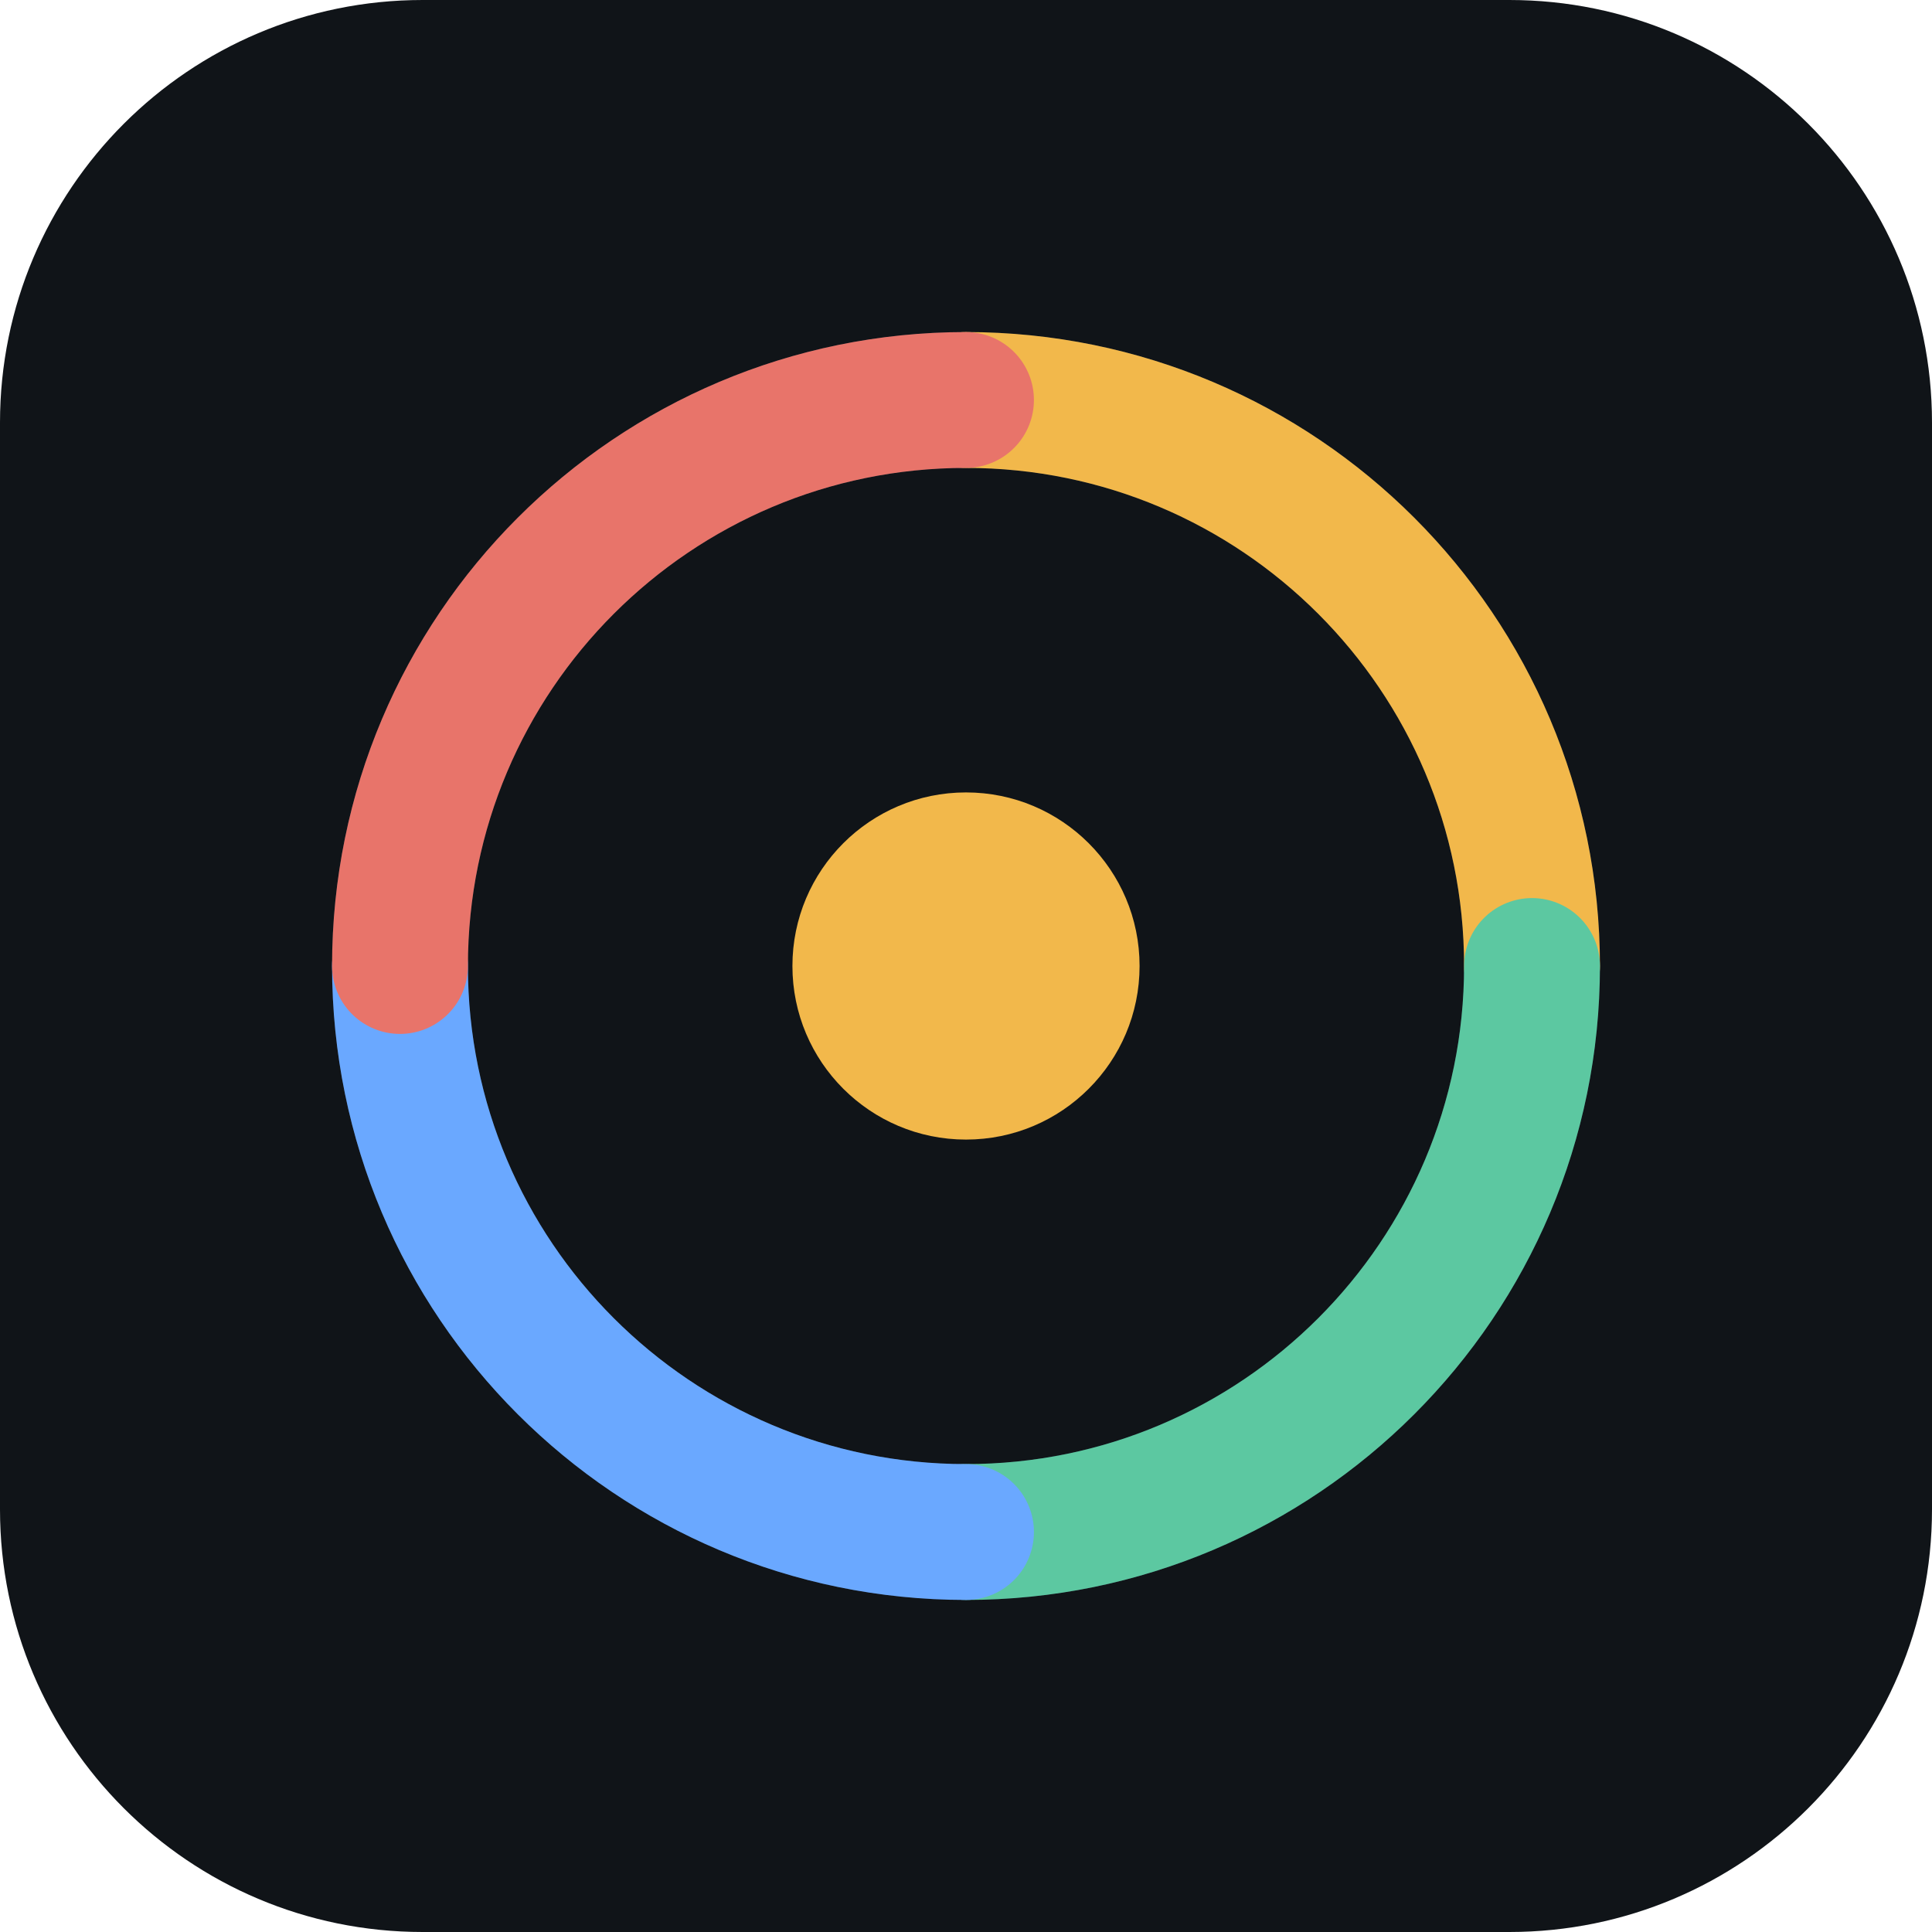
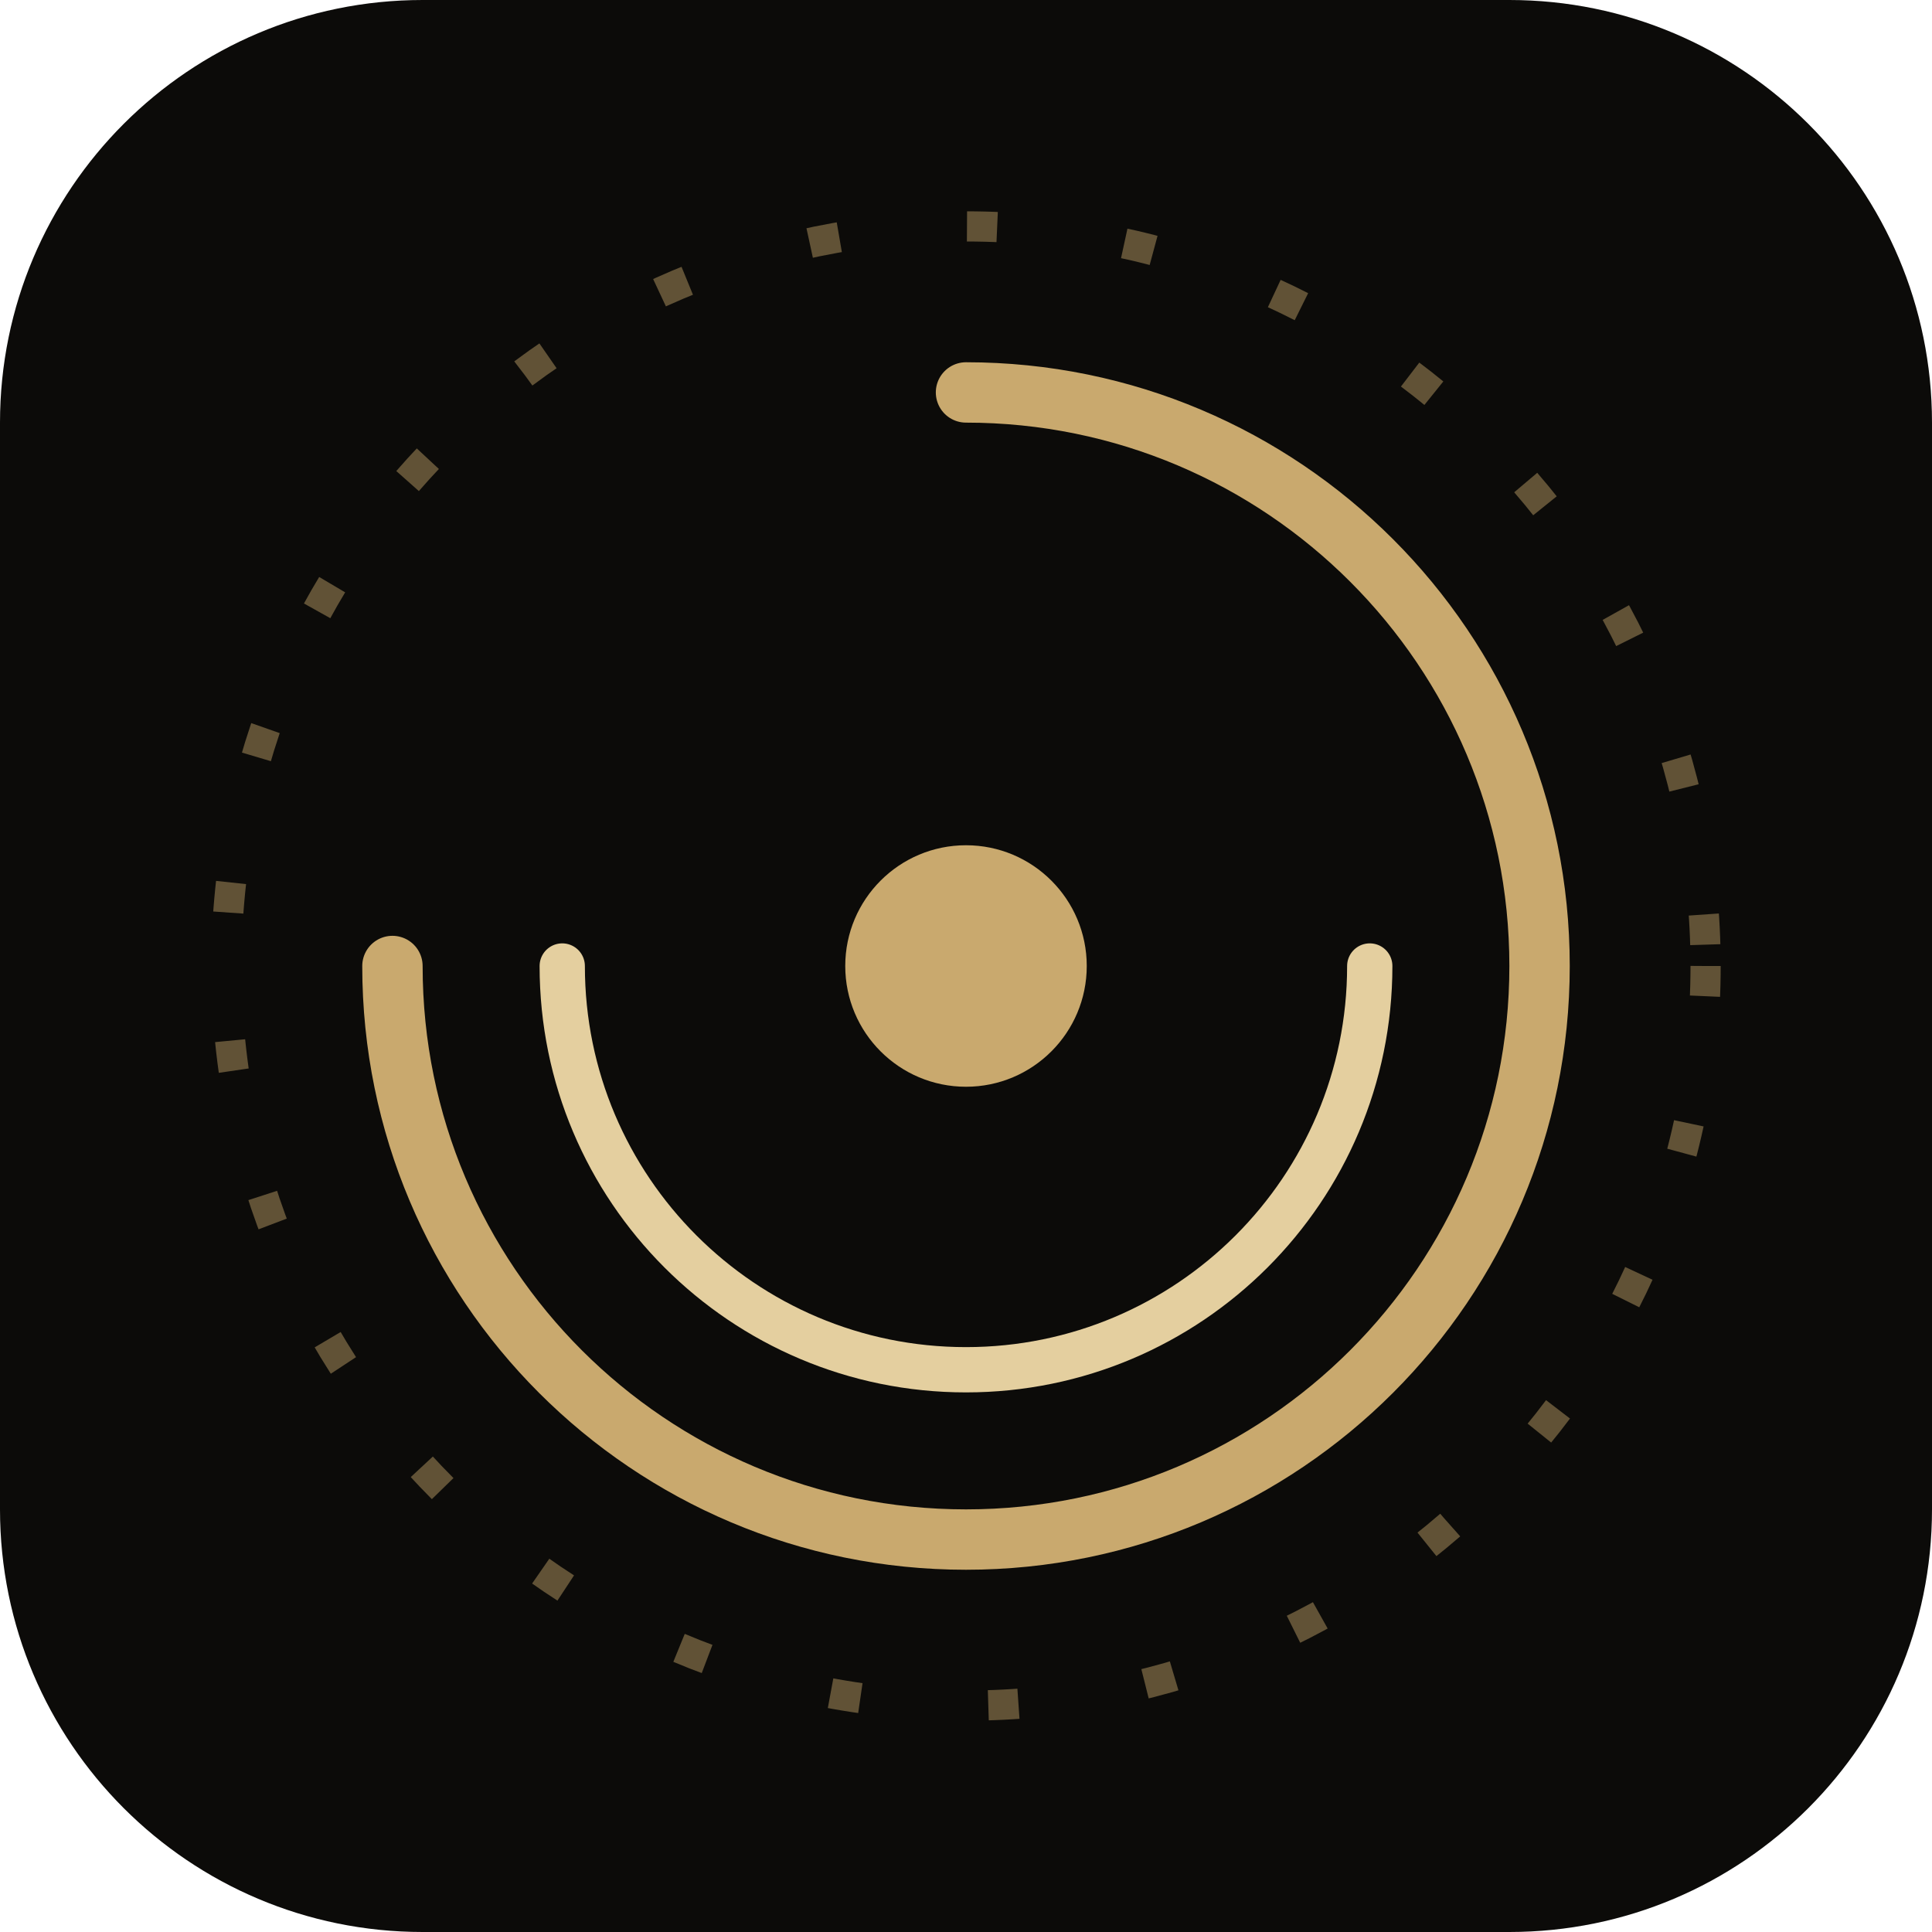
<svg xmlns="http://www.w3.org/2000/svg" viewBox="0 0 512 512">
-   <rect width="512" height="512" rx="112" fill="#101418" />
-   <circle cx="256" cy="256" r="150" fill="none" stroke="#2a3540" stroke-width="36" />
-   <path d="M256 106 A150 150 0 0 1 406 256" fill="none" stroke="#f2b84b" stroke-width="36" stroke-linecap="round" />
-   <path d="M406 256 A150 150 0 0 1 256 406" fill="none" stroke="#5cc8a1" stroke-width="36" stroke-linecap="round" />
-   <path d="M256 406 A150 150 0 0 1 106 256" fill="none" stroke="#6aa8ff" stroke-width="36" stroke-linecap="round" />
-   <path d="M106 256 A150 150 0 0 1 256 106" fill="none" stroke="#e8746a" stroke-width="36" stroke-linecap="round" />
-   <circle cx="256" cy="256" r="46" fill="#f2b84b" />
+   <rect width="512" height="512" rx="112" fill="#0c0b09" />
+   <circle cx="256" cy="256" r="196" fill="none" stroke="#c9a96e" stroke-opacity=".45" stroke-width="8" stroke-dasharray="8 34" />
+   <path d="M256 104 A152 152 0 1 1 104 256" fill="none" stroke="#c9a96e" stroke-width="16" stroke-linecap="round" />
+   <path d="M363 256 A107 107 0 0 1 149 256" fill="none" stroke="#e4cf9f" stroke-width="12" stroke-linecap="round" />
+   <circle cx="256" cy="256" r="32" fill="#c9a96e" />
</svg>
